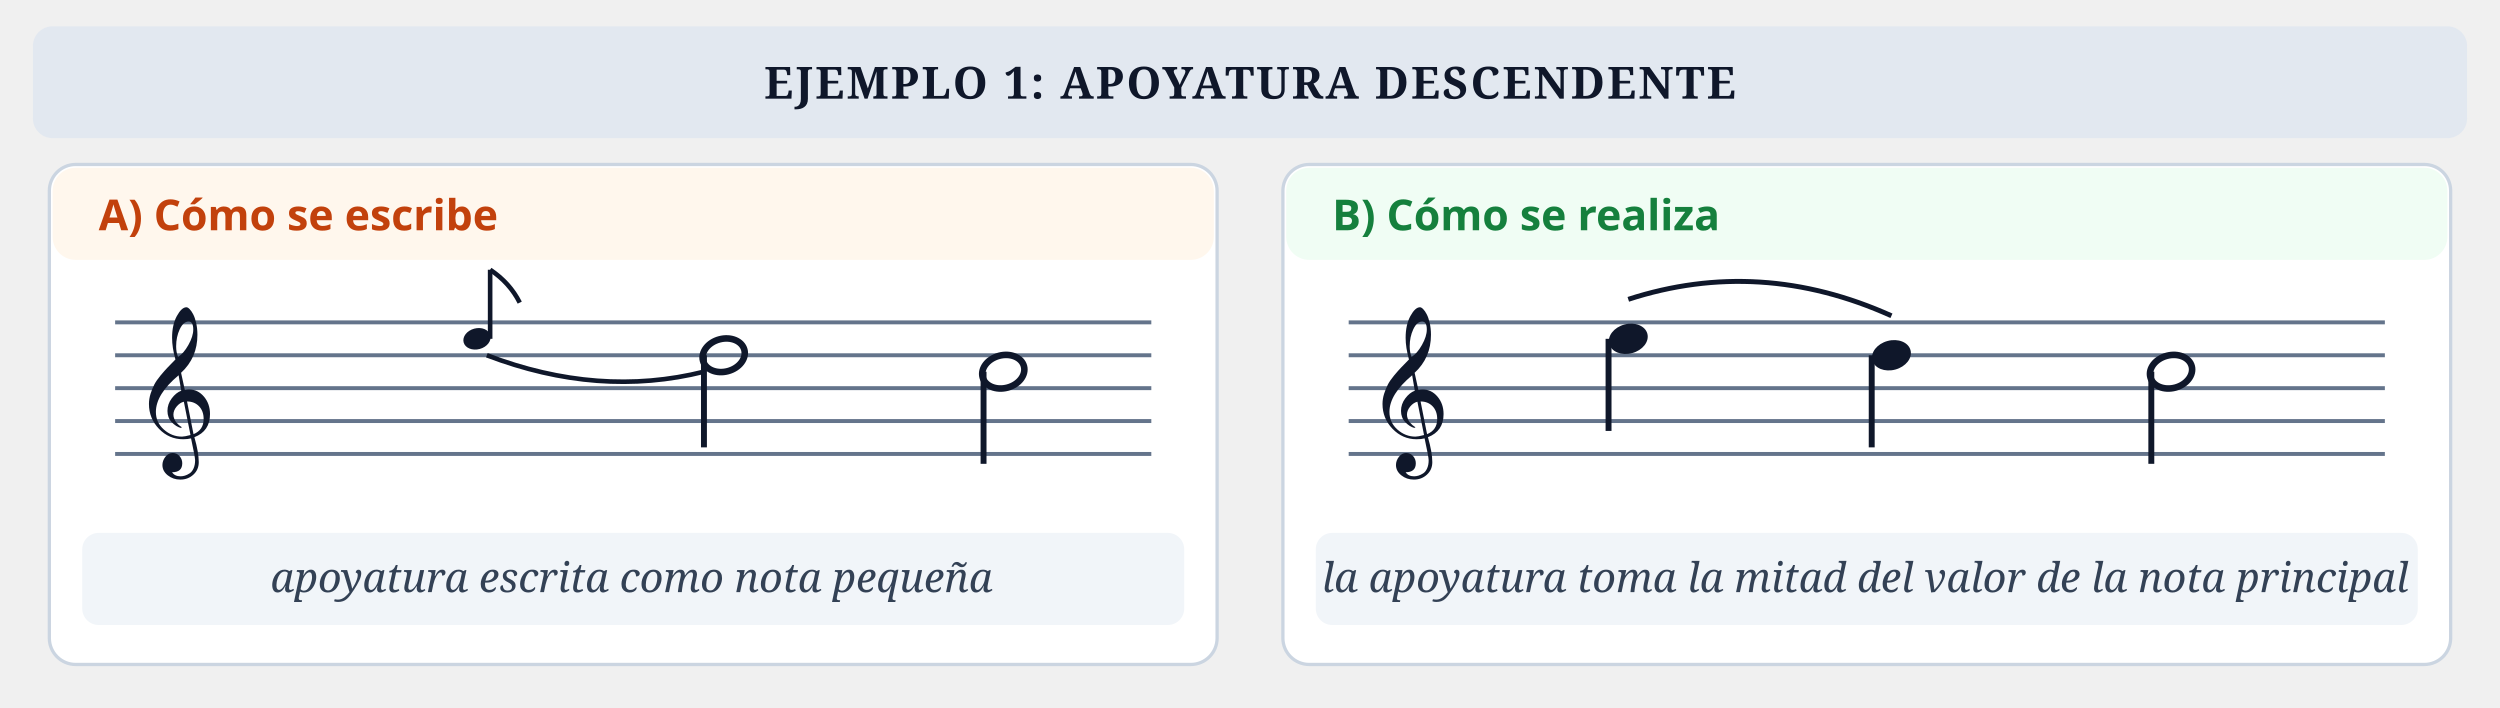
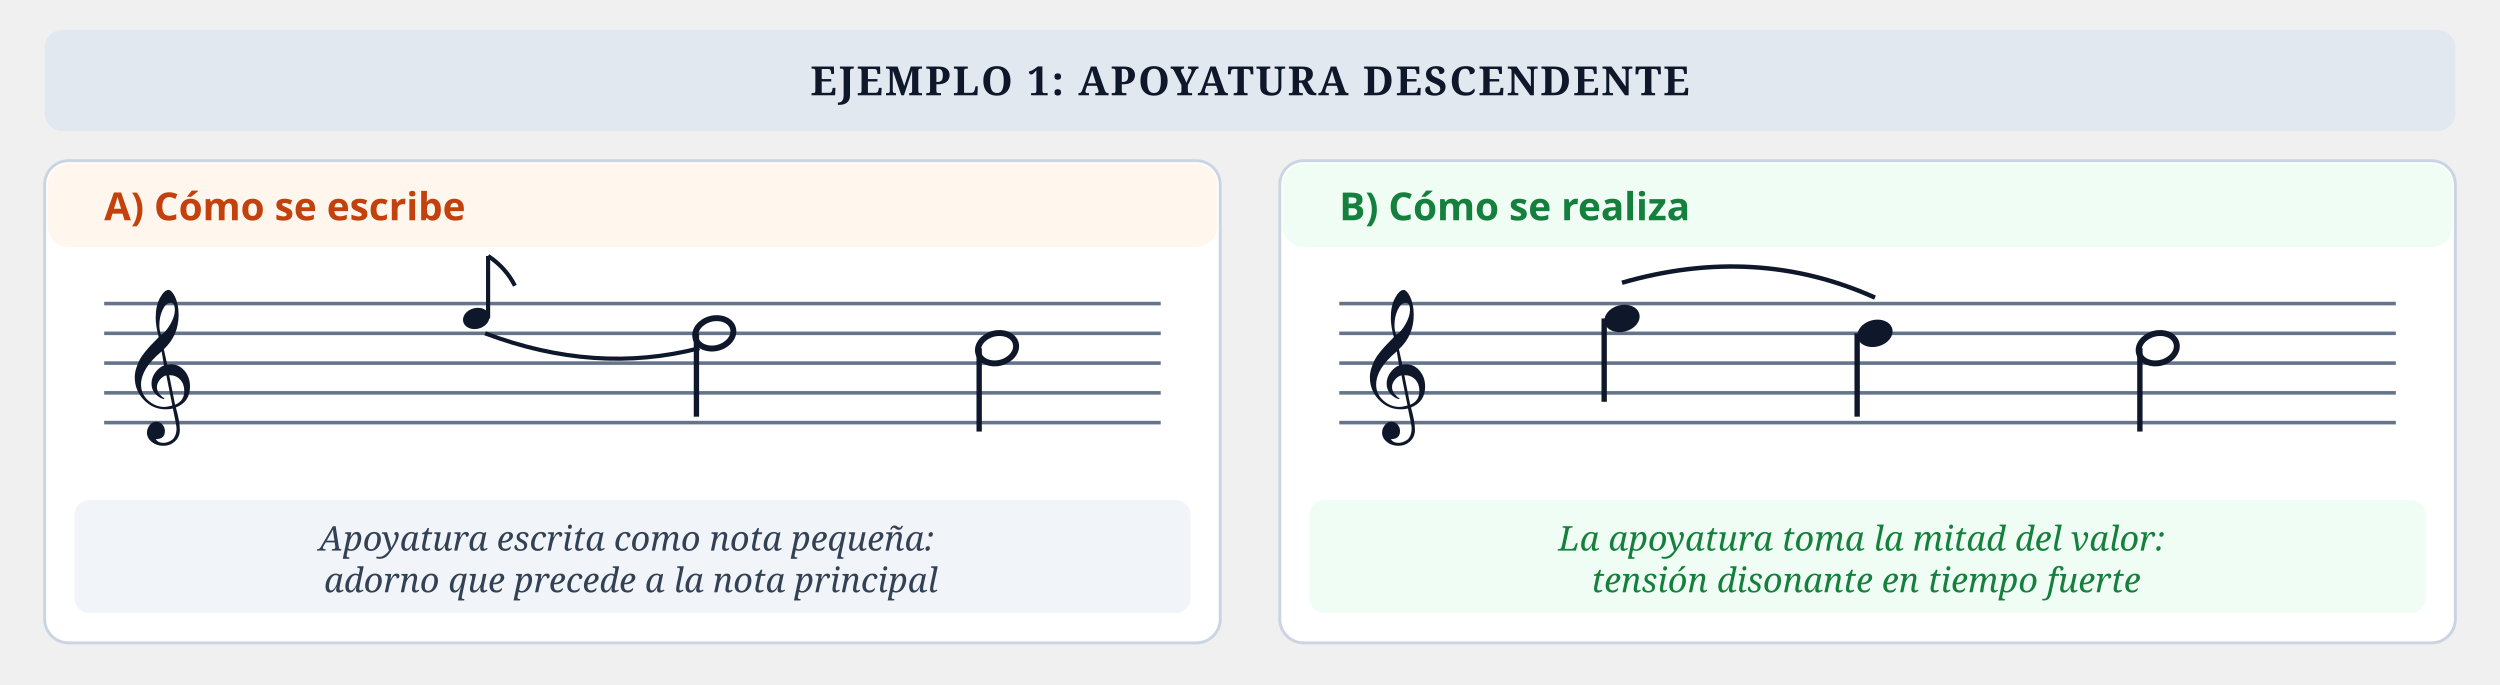
- <svg xmlns="http://www.w3.org/2000/svg" viewBox="0 0 760 215" width="100%" height="auto" style="background:#ffffff; border:1px solid #cbd5e1; border-radius:10px; padding:10px; box-shadow: 0 2px 8px rgba(0,0,0,0.05);">
-   <rect x="10" y="8" width="740" height="34" rx="6" fill="#e2e8f0" />
-   <text x="380" y="30" text-anchor="middle" font-family="'Cinzel', serif" font-size="13.5" font-weight="700" fill="#0f172a" letter-spacing="0.05em">EJEMPLO 1: APOYATURA DESCENDENTE</text>
-   <rect x="15" y="50" width="355" height="152" rx="8" fill="#ffffff" stroke="#cbd5e1" stroke-width="1" />
-   <rect x="16" y="51" width="353" height="28" rx="7" fill="#fff7ed" />
-   <text x="30" y="70" font-family="'Plus Jakarta Sans', system-ui, sans-serif" font-weight="700" font-size="13" fill="#c2410c">A) Cómo se escribe</text>
+ <svg xmlns="http://www.w3.org/2000/svg" viewBox="0 0 840 230" width="100%" height="auto" style="background:#ffffff; border:1px solid #cbd5e1; border-radius:10px; padding:12px; box-shadow: 0 2px 8px rgba(0,0,0,0.05);">
+   <rect x="15" y="10" width="810" height="34" rx="6" fill="#e2e8f0" />
+   <text x="420" y="32" text-anchor="middle" font-family="'Cinzel', serif" font-size="13.5" font-weight="700" fill="#0f172a" letter-spacing="0.05em">EJEMPLO 1: APOYATURA DESCENDENTE</text>
+   <rect x="15" y="54" width="395" height="162" rx="8" fill="#ffffff" stroke="#cbd5e1" stroke-width="1" />
+   <rect x="16" y="55" width="393" height="28" rx="7" fill="#fff7ed" />
+   <text x="35" y="74" font-family="'Plus Jakarta Sans', sans-serif" font-weight="700" font-size="13" fill="#c2410c">A) Cómo se escribe</text>
  <g stroke="#64748b" stroke-width="1.2">
-     <line x1="35" y1="98" x2="350" y2="98" />
-     <line x1="35" y1="108" x2="350" y2="108" />
-     <line x1="35" y1="118" x2="350" y2="118" />
-     <line x1="35" y1="128" x2="350" y2="128" />
-     <line x1="35" y1="138" x2="350" y2="138" />
+     <line x1="35" y1="102" x2="390" y2="102" />
+     <line x1="35" y1="112" x2="390" y2="112" />
+     <line x1="35" y1="122" x2="390" y2="122" />
+     <line x1="35" y1="132" x2="390" y2="132" />
+     <line x1="35" y1="142" x2="390" y2="142" />
  </g>
-   <text x="40" y="133" font-family="serif" font-size="44" fill="#0f172a">𝄞</text>
-   <ellipse cx="145" cy="103" rx="4.2" ry="3.2" fill="#0f172a" transform="rotate(-15 145 103)" />
-   <line x1="149" y1="103" x2="149" y2="82" stroke="#0f172a" stroke-width="1.4" />
-   <path d="M 149 82 Q 155 86 158 92" stroke="#0f172a" stroke-width="1.4" fill="none" />
-   <path d="M 148 108 Q 182 121 214 113" stroke="#0f172a" stroke-width="1.4" fill="none" />
-   <ellipse cx="220" cy="108" rx="6.5" ry="5" fill="none" stroke="#0f172a" stroke-width="2" transform="rotate(-15 220 108)" />
-   <line x1="214" y1="108" x2="214" y2="136" stroke="#0f172a" stroke-width="1.8" />
-   <ellipse cx="305" cy="113" rx="6.5" ry="5" fill="none" stroke="#0f172a" stroke-width="2" transform="rotate(-15 305 113)" />
-   <line x1="299" y1="113" x2="299" y2="141" stroke="#0f172a" stroke-width="1.8" />
-   <rect x="25" y="162" width="335" height="28" rx="5" fill="#f1f5f9" />
-   <text x="192" y="180" text-anchor="middle" font-family="'Newsreader', serif" font-style="italic" font-size="12.5" fill="#334155">apoyatura escrita como nota pequeña</text>
-   <rect x="390" y="50" width="355" height="152" rx="8" fill="#ffffff" stroke="#cbd5e1" stroke-width="1" />
-   <rect x="391" y="51" width="353" height="28" rx="7" fill="#f0fdf4" />
-   <text x="405" y="70" font-family="'Plus Jakarta Sans', system-ui, sans-serif" font-weight="700" font-size="13" fill="#15803d">B) Cómo se realiza</text>
+   <text x="40" y="137" font-family="serif" font-size="44" fill="#0f172a">𝄞</text>
+   <ellipse cx="160" cy="107" rx="4.5" ry="3.5" fill="#0f172a" transform="rotate(-15 160 107)" />
+   <line x1="164" y1="107" x2="164" y2="86" stroke="#0f172a" stroke-width="1.4" />
+   <path d="M 164 86 Q 170 90 173 96" stroke="#0f172a" stroke-width="1.4" fill="none" />
+   <path d="M 163 112 Q 200 126 235 117" stroke="#0f172a" stroke-width="1.4" fill="none" />
+   <ellipse cx="240" cy="112" rx="6.5" ry="5" fill="none" stroke="#0f172a" stroke-width="2" transform="rotate(-15 240 112)" />
+   <line x1="234" y1="112" x2="234" y2="140" stroke="#0f172a" stroke-width="1.8" />
+   <ellipse cx="335" cy="117" rx="6.5" ry="5" fill="none" stroke="#0f172a" stroke-width="2" transform="rotate(-15 335 117)" />
+   <line x1="329" y1="117" x2="329" y2="145" stroke="#0f172a" stroke-width="1.8" />
+   <rect x="25" y="168" width="375" height="38" rx="5" fill="#f1f5f9" />
+   <text x="212" y="185" text-anchor="middle" font-family="'Newsreader', serif" font-style="italic" font-size="11.5" fill="#334155">
+     <tspan x="212" dy="0">Apoyatura escrita como nota pequeña:</tspan>
+     <tspan x="212" dy="14">adorno que precede a la nota principal</tspan>
+   </text>
+   <rect x="430" y="54" width="395" height="162" rx="8" fill="#ffffff" stroke="#cbd5e1" stroke-width="1" />
+   <rect x="431" y="55" width="393" height="28" rx="7" fill="#f0fdf4" />
+   <text x="450" y="74" font-family="'Plus Jakarta Sans', sans-serif" font-weight="700" font-size="13" fill="#15803d">B) Cómo se realiza</text>
  <g stroke="#64748b" stroke-width="1.2">
-     <line x1="410" y1="98" x2="725" y2="98" />
-     <line x1="410" y1="108" x2="725" y2="108" />
-     <line x1="410" y1="118" x2="725" y2="118" />
-     <line x1="410" y1="128" x2="725" y2="128" />
-     <line x1="410" y1="138" x2="725" y2="138" />
+     <line x1="450" y1="102" x2="805" y2="102" />
+     <line x1="450" y1="112" x2="805" y2="112" />
+     <line x1="450" y1="122" x2="805" y2="122" />
+     <line x1="450" y1="132" x2="805" y2="132" />
+     <line x1="450" y1="142" x2="805" y2="142" />
  </g>
-   <text x="415" y="133" font-family="serif" font-size="44" fill="#0f172a">𝄞</text>
-   <path d="M 495 91 Q 535 78 575 96" stroke="#0f172a" stroke-width="1.5" fill="none" />
-   <ellipse cx="495" cy="103" rx="6" ry="4.5" fill="#0f172a" transform="rotate(-15 495 103)" />
-   <line x1="489" y1="103" x2="489" y2="131" stroke="#0f172a" stroke-width="1.8" />
-   <ellipse cx="575" cy="108" rx="6" ry="4.5" fill="#0f172a" transform="rotate(-15 575 108)" />
-   <line x1="569" y1="108" x2="569" y2="136" stroke="#0f172a" stroke-width="1.8" />
-   <ellipse cx="660" cy="113" rx="6.5" ry="5" fill="none" stroke="#0f172a" stroke-width="2" transform="rotate(-15 660 113)" />
-   <line x1="654" y1="113" x2="654" y2="141" stroke="#0f172a" stroke-width="1.8" />
-   <rect x="400" y="162" width="335" height="28" rx="5" fill="#f1f5f9" />
-   <text x="567" y="180" text-anchor="middle" font-family="'Newsreader', serif" font-style="italic" font-size="12.5" fill="#334155">la apoyatura toma la mitad del valor de la nota principal</text>
+   <text x="455" y="137" font-family="serif" font-size="44" fill="#0f172a">𝄞</text>
+   <path d="M 545 95 Q 590 82 630 100" stroke="#0f172a" stroke-width="1.5" fill="none" />
+   <ellipse cx="545" cy="107" rx="6" ry="4.5" fill="#0f172a" transform="rotate(-15 545 107)" />
+   <line x1="539" y1="107" x2="539" y2="135" stroke="#0f172a" stroke-width="1.8" />
+   <ellipse cx="630" cy="112" rx="6" ry="4.5" fill="#0f172a" transform="rotate(-15 630 112)" />
+   <line x1="624" y1="112" x2="624" y2="140" stroke="#0f172a" stroke-width="1.8" />
+   <ellipse cx="725" cy="117" rx="6.5" ry="5" fill="none" stroke="#0f172a" stroke-width="2" transform="rotate(-15 725 117)" />
+   <line x1="719" y1="117" x2="719" y2="145" stroke="#0f172a" stroke-width="1.8" />
+   <rect x="440" y="168" width="375" height="38" rx="5" fill="#f0fdf4" />
+   <text x="627" y="185" text-anchor="middle" font-family="'Newsreader', serif" font-style="italic" font-size="11.5" fill="#15803d">
+     <tspan x="627" dy="0">La apoyatura toma la mitad del valor:</tspan>
+     <tspan x="627" dy="14">tensión disonante en tiempo fuerte</tspan>
+   </text>
</svg>
